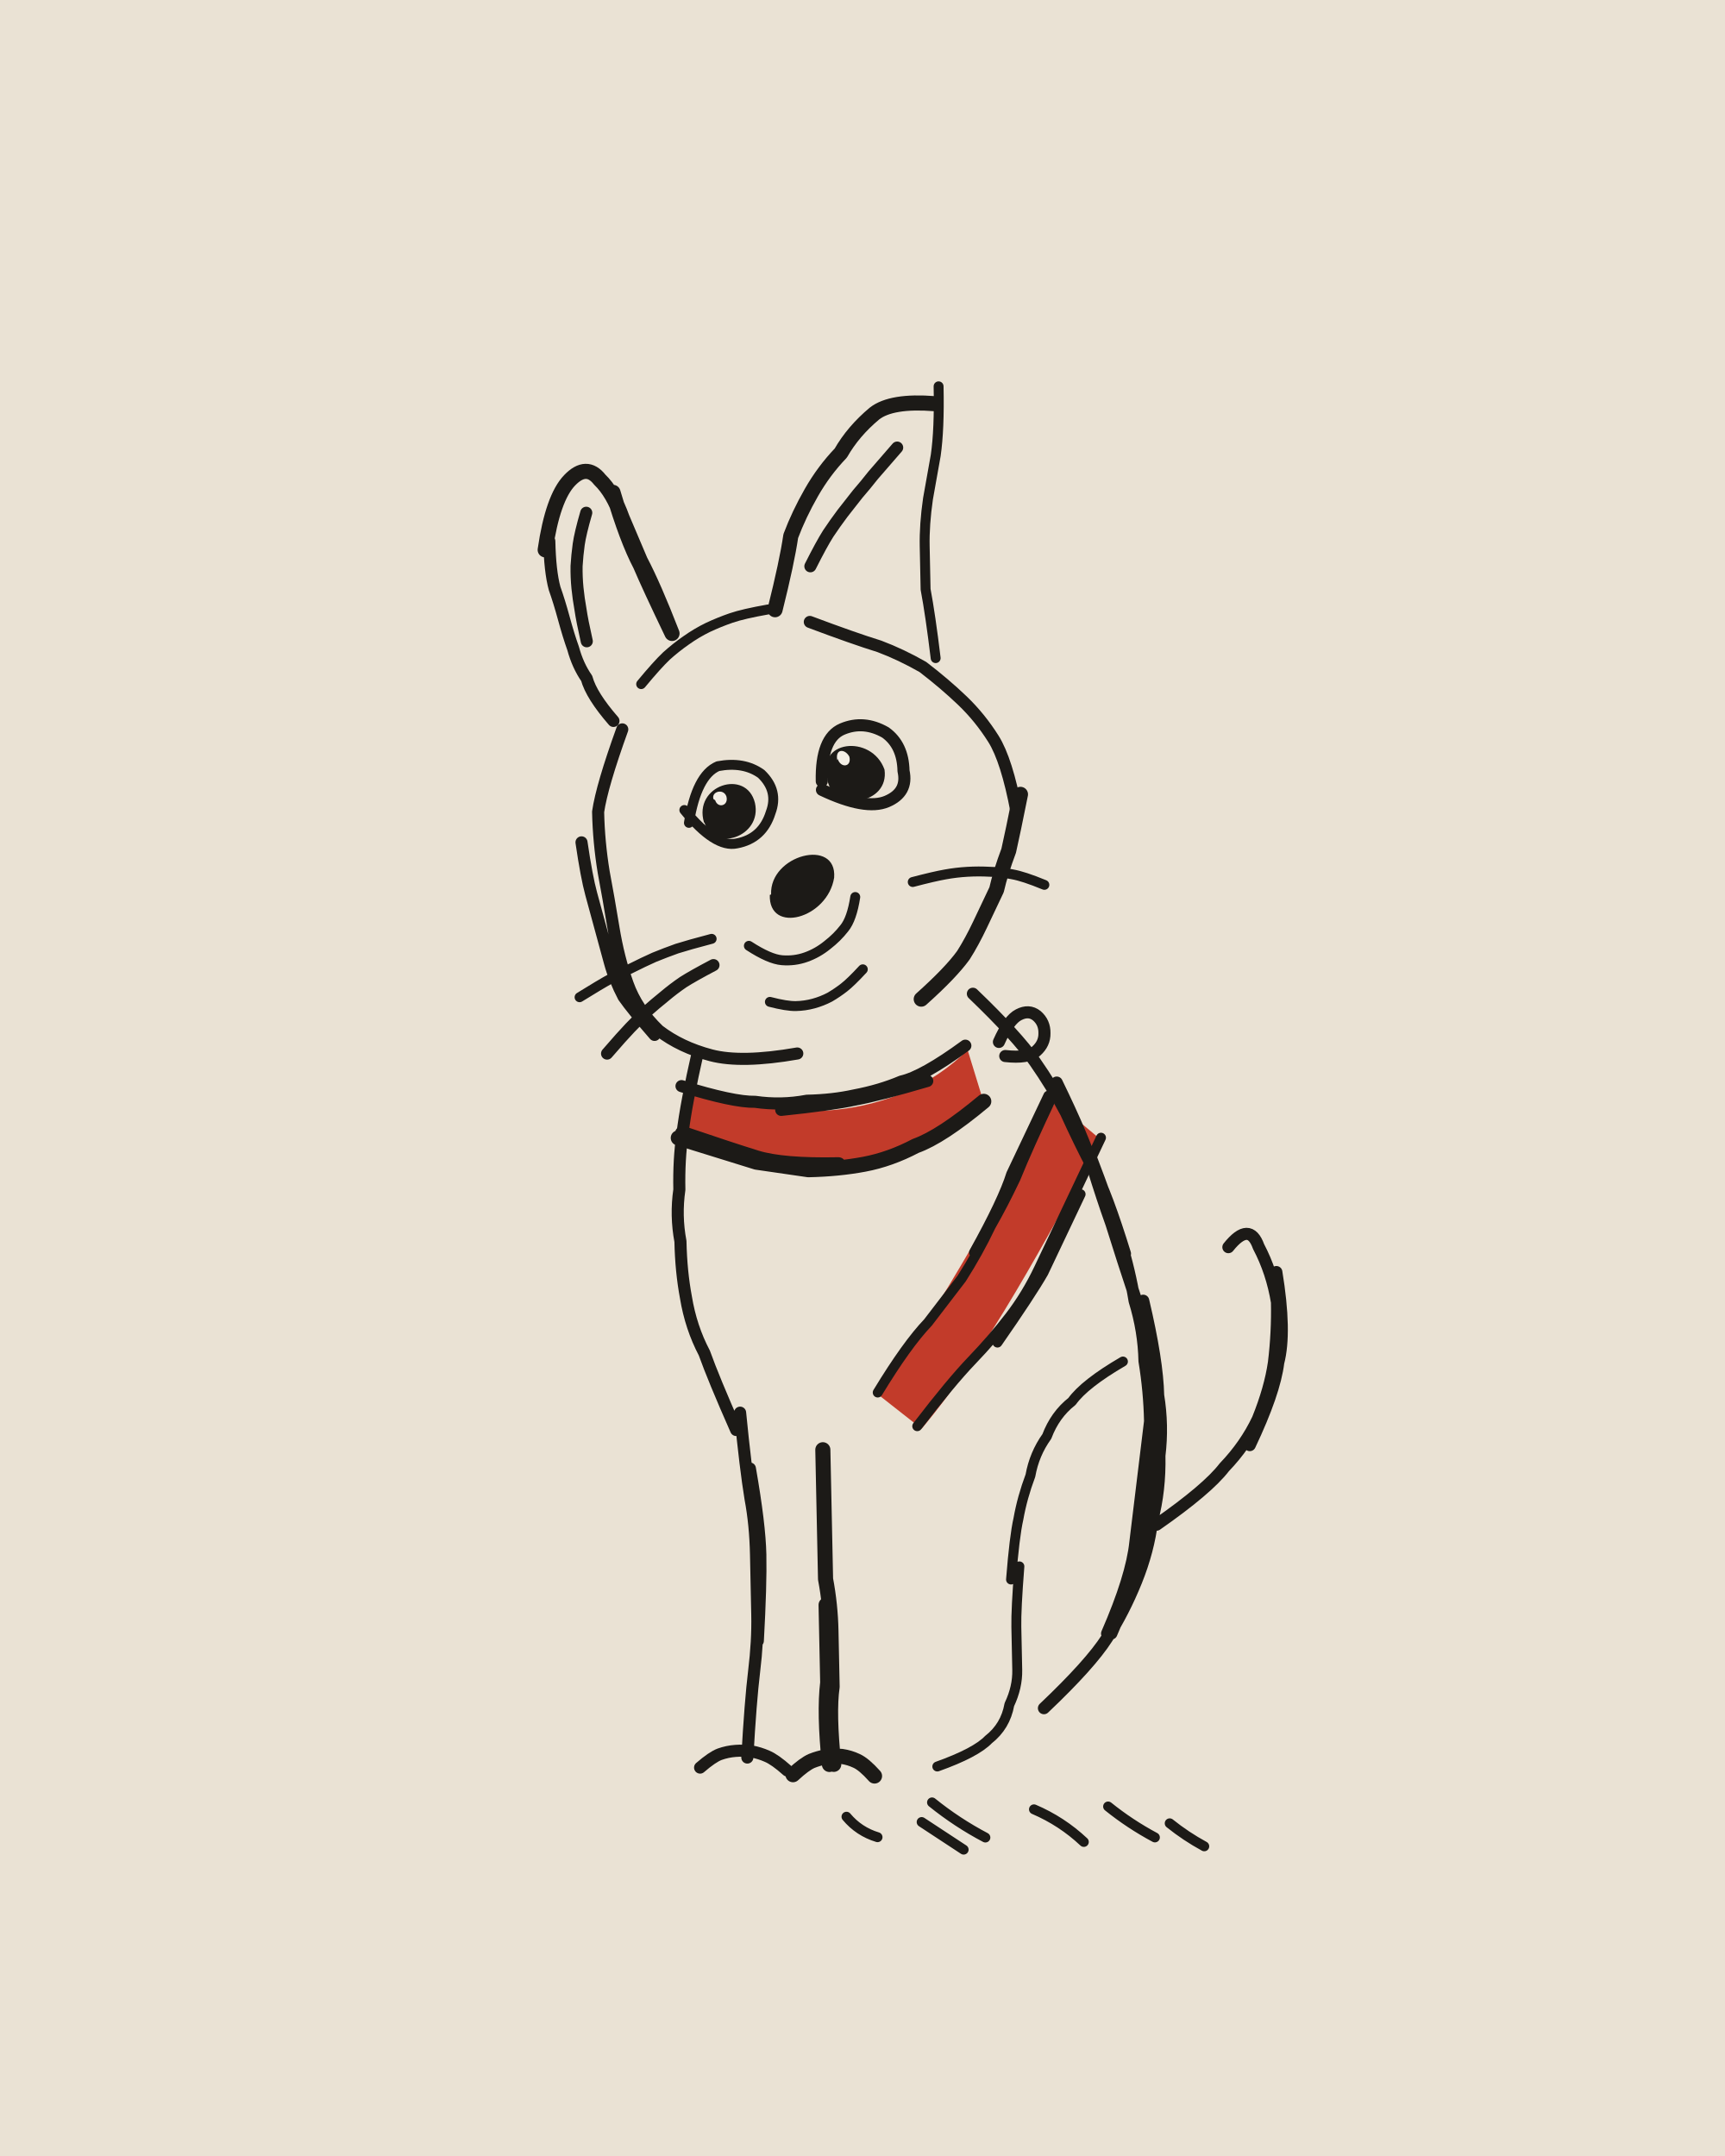
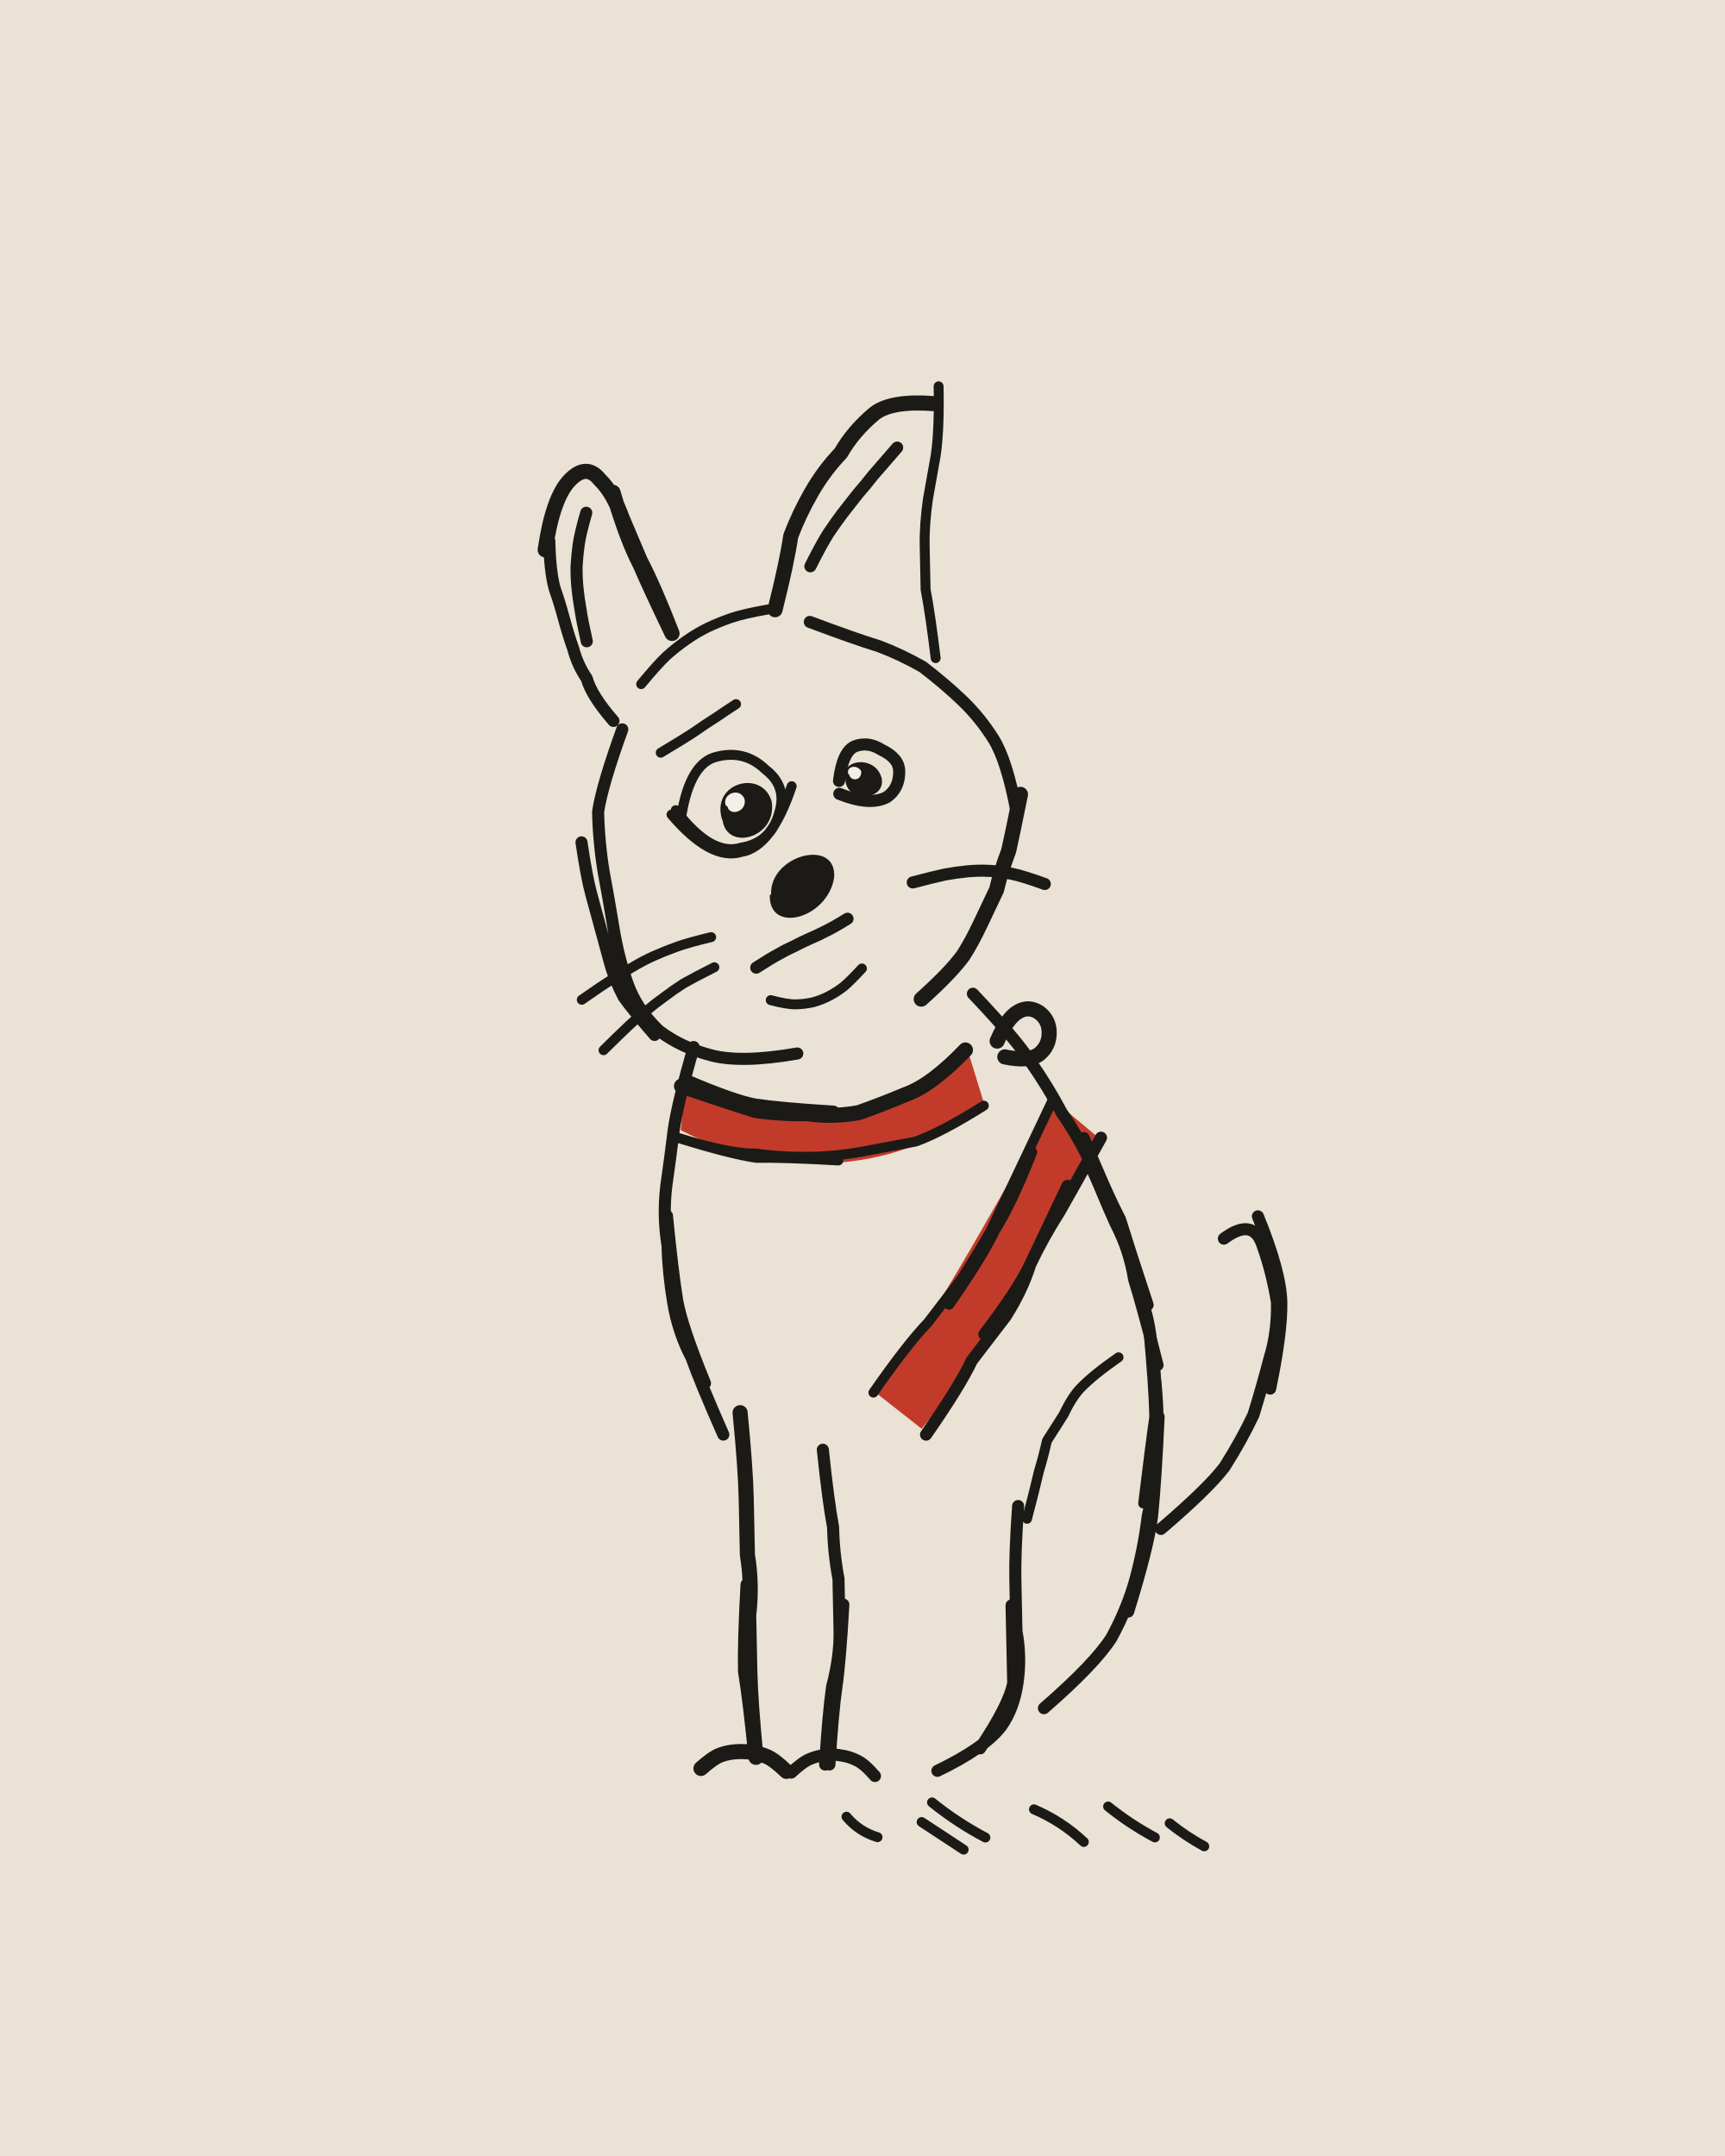
<svg xmlns="http://www.w3.org/2000/svg" viewBox="0 0 400 500" width="400" height="500">
  <path fill="#EAE2D4" d="M0 0h400v500H0z" />
  <g transform="rotate(-1.2 200 250)">
    <path fill="#C23B2A" d="M158.9 249.9C180.1 261.3 207.7 260.1 224.5 244L228 256.3C209.7 272.4 180.3 273.7 157.6 261.2ZM244.6 256.4C231.5 277.5 217.9 302.5 202 323.4L212 331.6C227.9 313.5 241.7 288.3 255 265.5Z" />
    <g fill="none" stroke="#1C1A17" stroke-width="2.8" stroke-linecap="round" stroke-linejoin="round">
-       <path d="M146 168q-5 13-6 19 0 7 1 14 1 6 2 13 1 7 3 13 2 6 7 11 5 4 12 6 7 2 20 0M136 194q1 8 2 12 1 4 2 8 1 4 2 8 1 4 3 8 2 3 7 9M190 144q10 4 16 6 5 2 10 5 5 4 9 8 4 4 7 9 3 5 5 17M144 166q-5-6-6-10-2-3-3-7-1-3-2-7-1-4-2-7-1-4-1-11M138.2 147.4q-1-4.9-1.3-7.4-.4-2.5-.6-5-.2-2.6-.1-5.1 .2-2.5 .6-5 .4-2.5 1.9-7.3M190.4 131.1q2.7-5.1 4.3-7.5 1.6-2.3 3.4-4.6 1.8-2.2 3.6-4.4 1.9-2.1 3.7-4.3 1.9-2.1 5.7-6.3M166 223.1q-4.8 2.4-7.1 3.8-2.3 1.5-4.4 3.2-2.2 1.7-4.2 3.4-2 1.8-3.9 3.7-1.9 1.9-5.5 5.9M192 181q0-10 5-12 5-2 10 1 4 3 4 9 1 5-4 7-5 2-15-3M162 243q-3 12-4 19-1 6-1 13-1 6 0 12 0 7 1 13 1 7 4 13 2 6 7 18M226 231q10 10 14 16 4 6 7 12 3 7 6 13 2 7 4 13 2 7 6 20M245 252q6 13 8 20 3 6 7 20M264 303q3 14 3 22 1 7 0 14 0 8-2 15-1 7-4 14-3 7-7 13-4 6-15 16M263 303q3 14 3 22 1 7 0 22M252 268q5 14 7 21 2 7 3 14 2 7 2 14 1 7 1 14-1 7-2 14-1 7-2 14-1 8-7 21M265 339q-2 14-3 21-1 7-7 20M170 327q1 13 2 20 1 6 1 13 0 7 0 14 0 6-1 13-1 7-2 20M172 340q2 13 2 20 0 7-1 20M159 409.1q2.9-2.4 4.6-3 1.8-.6 3.7-.7 1.8-.1 3.7 .2 1.9 .4 3.6 1.2 1.8 .8 4.6 3.4M266 355q12-8 16-13 5-5 8-11 3-7 4-13 1-7 1-14-1-7-4-13-2-6-7 0M288 337q6-12 7-19 2-7 0-21M158 251q12 4 17 4 6 1 12 0 6 0 11-1 6-1 11-3 5-1 15-8M181 257q12-1 17-2 6-1 17-4M231.8 242.3q2.4-5.1 4.7-6.2 2.4-1.2 4.2 .3 1.8 1.6 1.7 4.1 0 2.4-2 4.1-1.9 1.7-7.2 1" />
-       <path stroke-width="2.3" d="M150.6 157.6q3.8-4.4 6-6.4 2.2-1.9 4.6-3.5 2.5-1.7 5.1-2.9 2.7-1.2 5.5-2.1 2.8-.9 8.6-1.8M221 90q0 10-1 16-1 5-2 10-1 6-1 11 0 5 0 10 1 6 2 16M174.3 218.8q4.7 3.2 7.6 3.5 2.9 .3 5.6-.6 2.7-.9 5-2.7 2.3-1.7 4-3.8 1.8-2.1 2.7-7.2M178.9 231.9q3.9 1.1 6 1.1 2.1 0 4.1-.5 2-.5 3.8-1.4 1.8-1 3.4-2.2 1.6-1.2 4.4-4.1M165.7 217q-5.4 1.3-8.1 2.1-2.7 .9-5.3 1.9-2.6 1.1-5.1 2.3-2.5 1.1-5 2.4-2.5 1.3-7.4 4.2M212.6 204.8q5-1.2 7.6-1.6 2.5-.4 5.1-.5 2.6-.1 5.2 .1 2.6 .1 5.2 .7 2.6 .5 7.4 2.6M161 190q2-11 7-13 6-1 10 2 4 4 2 9-2 6-8 7-5 1-12-8M259 317q-9 5-12 9-4 3-6 8-3 4-4 9-2 5-3 10-1 4-2 14M234 364q-1 10-1 14 0 5 0 10 0 4-2 8-1 5-5 8-3 3-12 6M244 255q-6 12-9 19-3 6-6 11-3 6-7 12-4 5-8 10-5 5-12 16M243 255q-6 12-9 18-2 6-9 18M255 265q-6 12-9 18-3 6-6 12-3 6-7 11-4 5-9 10-5 5-13 15M250 278q-6 12-9 18-3 5-11 16M199.8 426.1q-4.3-1.4-7.1-4.9M219.7 429.4q-4.8-3.3-9.6-6.6M224.8 426.7q-6.5-3.6-12.2-8.4M247.6 428.2q-5-4.9-11.4-7.8M264.1 427.5q-5.7-3.2-10.7-7.4M275.5 429.8q-4.2-2.4-7.9-5.5" />
-       <path stroke-width="3.5" d="M238 185q-2 9-3 13-2 5-3 9-2 4-4 8-2 4-4 7-3 4-10 10M129 126q2-12 6-16 4-4 7 0 3 3 5 9 2 5 4 10 3 6 7 17M145 113q3 11 6 17 2 5 7 16M182 141q3-11 4-17 2-5 5-10 3-5 7-9 3-5 8-9 4-3 14-2M189 336q0 12 0 18 0 6 0 12 1 6 1 12 0 6 0 13-1 6 0 18M189 372q0 12 0 18-1 7 0 19M180.5 411.2q2.7-2.4 4.4-3.1 1.6-.6 3.4-.9 1.8-.2 3.6 0 1.8 .3 3.4 1.1 1.7 .8 4.1 3.6M157 263q12 4 18 6 6 1 12 2 7 0 13-1 6-1 12-4 6-2 16-10M158 262q11 4 17 6 6 2 19 2" />
+       <path d="M146 168q-5 13-6 19 0 7 1 14 1 6 2 13 1 7 3 13 2 6 7 11 5 4 12 6 7 2 20 0M136 194q1 8 2 12 1 4 2 8 1 4 2 8 1 4 3 8 2 3 7 9M190 144q10 4 16 6 5 2 10 5 5 4 9 8 4 4 7 9 3 5 5 17M144 166q-5-6-6-10-2-3-3-7-1-3-2-7-1-4-2-7-1-4-1-11M138.2 147.4q-1-4.9-1.3-7.4-.4-2.5-.6-5-.2-2.6-.1-5.1 .2-2.5 .6-5 .4-2.5 1.9-7.3M190.4 131.1q2.7-5.1 4.3-7.5 1.6-2.3 3.4-4.6 1.8-2.2 3.6-4.4 1.9-2.1 3.7-4.3 1.9-2.1 5.7-6.3M212.6 204.9q5-1.2 7.6-1.7 2.5-.4 5.1-.6 2.6-.2 5.2 0 2.7 .2 5.2 .8 2.6 .6 7.5 2.5M196 181q1-7 4-8 3-1 6 1 4 2 4 5 0 4-3 6-4 2-11-1M175.9 223.9q3.4-2.1 5.2-3 1.8-1 3.7-1.8 1.8-.9 3.7-1.7 1.8-.7 3.6-1.6 1.8-.8 5.2-2.8M161 242q-4 13-5 19-1 7-2 13-1 7 0 14 0 6 1 13 1 7 4 13 2 6 7 18M154 281q1 13 2 20 1 6 6 19M226 231q10 11 13 16 4 6 7 12 4 6 7 13 2 6 5 13 3 6 4 13 2 7 5 20M251 265q5 13 8 19 2 7 6 20M266 315q1 15 0 23 0 7-2 15-1 7-3 14-2 7-6 14-4 6-16 16M267 330q-1 15-2 23-1 7-6 22M234 350q-1 11-1 17 0 6 0 12 1 6 0 12-1 6-4 10-4 5-15 10M232 373q0 12 0 18-1 5-8 15M189 336q1 12 2 18 0 6 1 12 0 6 0 12 0 6-2 13-1 6-2 18M193 372q-1 13-2 19-1 6-2 18M180.1 410.7q2.8-2.5 4.5-3.1 1.8-.7 3.6-.8 1.9-.2 3.7 .2 1.8 .3 3.5 1.2 1.7 .8 4.1 3.7M267 356q11-9 15-14 4-6 7-12 2-6 4-13 2-6 2-13-1-7-3-13-2-7-9-2M293 324q3-13 3-20 0-7-5-20M255 265q-7 12-10 17-4 6-7 12-2 6-6 12-4 5-8 10-3 6-11 17M247 276q-6 12-9 18-3 6-11 16" />
+       <path stroke-width="2.3" d="M150.6 157.6q3.8-4.4 6-6.4 2.2-1.9 4.6-3.5 2.5-1.7 5.1-2.9 2.7-1.2 5.5-2.1 2.8-.9 8.6-1.8M221 90q0 10-1 16-1 5-2 10-1 6-1 11 0 5 0 10 1 6 2 16M179.1 231.5q3.8 1.1 5.8 1.1 2 0 4-.4 2-.5 3.8-1.4 1.8-.9 3.4-2.1 1.5-1.2 4.3-4.1M165.6 216.6q-5.5 1.2-8.1 2.1-2.7 .9-5.3 2-2.6 1.1-5 2.5-2.5 1.3-4.9 2.8-2.4 1.4-7 4.5M166.2 223.6q-4.8 2.3-7.2 3.6-2.3 1.4-4.5 3-2.2 1.5-4.3 3.2-2.2 1.6-4.2 3.4-2 1.8-5.9 5.5M154.8 173.6q3-1.7 4.5-2.6 1.5-.9 3-1.8 1.4-.9 2.9-1.9 1.5-.9 2.9-1.8 1.5-1 4.4-2.8M159 190q2-13 8-15 7-2 12 3 5 4 3 10-2 7-9 8-7 2-15-9M185 182q-5 14-12 15-7 2-16-9M252 271q5 12 8 19 3 6 4 13 2 6 2 13 1 7 1 14-1 6-3 20M265 309q1 14 1 21-1 6-3 20M258 316q-6 4-9 7-2 2-4 6-2 3-4 6-1 4-2 7-1 4-3 11M157 263q12 4 18 4 6 1 13 1 6 0 12-1 6-1 12-2 6-2 16-8M157 263q12 4 18 5 6 0 19 1M244 256q-6 12-9 18-3 6-6 12-3 5-7 11-4 5-8 10-5 5-13 16M239 268q-5 12-9 18-3 6-11 17M199.8 426.1q-4.3-1.4-7.1-4.9M219.7 429.4q-4.8-3.3-9.6-6.6M224.8 426.7q-6.5-3.6-12.2-8.4M247.6 428.2q-5-4.9-11.4-7.8M264.1 427.5q-5.7-3.2-10.7-7.4M275.5 429.8q-4.2-2.4-7.9-5.5" />
+       <path stroke-width="3.5" d="M238 185q-2 9-3 13-2 5-3 9-2 4-4 8-2 4-4 7-3 4-10 10M129 126q2-12 6-16 4-4 7 0 3 3 5 9 2 5 4 10 3 6 7 17M145 113q3 11 6 17 2 5 7 16M182 141q3-11 4-17 2-5 5-10 3-5 7-9 3-5 8-9 4-3 14-2M170 327q1 13 1 20 0 6 0 13 1 7 0 14 0 6 0 13 0 7 1 20M171 367q-1 13-1 20 1 7 2 20M159.2 409.3q2.8-2.4 4.5-3 1.7-.6 3.6-.7 1.8-.1 3.7 .2 1.8 .3 3.6 1.1 1.7 .8 4.4 3.5M158 251q11 4 17 6 6 1 12 1 6 1 12 0 6-2 11-4 6-2 14-10M159 250q11 5 16 6 6 1 18 2M231.4 242.1q2.4-5.3 5-6.7 2.5-1.4 4.9 .3 2.3 1.8 2.2 4.8-.1 3-2.4 4.8-2.4 1.8-8 .5" />
    </g>
-     <path fill="#1C1A17" d="M179.7 207C179.5 197.8 195.3 194.1 194.4 203.4C192.7 212.9 178.9 216.3 179.4 207.1ZM164.8 190.1C162.7 182.5 173.3 179.8 175.2 186.6C176.1 193.6 165.9 196.1 164.8 189.8ZM193.3 180.4C191.1 172.9 202.9 171.5 205 179.3C206 186.4 194.3 187.9 193.3 180.6ZM164.5 190C162.1 181.3 174.6 177.6 176.4 185.7C178 193.6 166.5 197.1 164.6 190ZM193.5 180.7C190.5 171.4 203.8 170.2 206.6 178.6C207.6 186.7 195 188.3 193.3 180.7Z" />
-     <path fill="#F4EFE6" d="M166.8 184.6C166.3 182.9 169.1 182.1 169.8 184C170.4 186.2 167.8 186.9 167.2 184.9ZM195.7 176.2C195.2 173.5 197.5 173.5 198.5 175.4C199.1 177.8 196.5 178.2 195.8 175.9Z" />
+     <path fill="#1C1A17" d="M179.7 207C179.5 197.8 195.3 194.1 194.4 203.4C192.7 212.9 178.9 216.3 179.4 207.1ZM168.8 189.7C165.9 180.8 178.3 177.7 180.3 185.5C181.4 194 169.5 196.9 168.8 189.4ZM197.5 180.9C196 175.9 204.6 175 205.9 180.6C206.8 185.6 198.1 186.4 197.5 181.1Z" />
+     <path fill="#F4EFE6" d="M169.6 186.1C168.8 183.4 172.9 181.9 174 184.7C174.6 187.7 170.5 188.8 170 186.4ZM198.2 179.6C197.6 177.5 200.4 177.2 201.2 178.9C201.3 181.1 198.6 181.4 198.3 179.3Z" />
  </g>
</svg>
